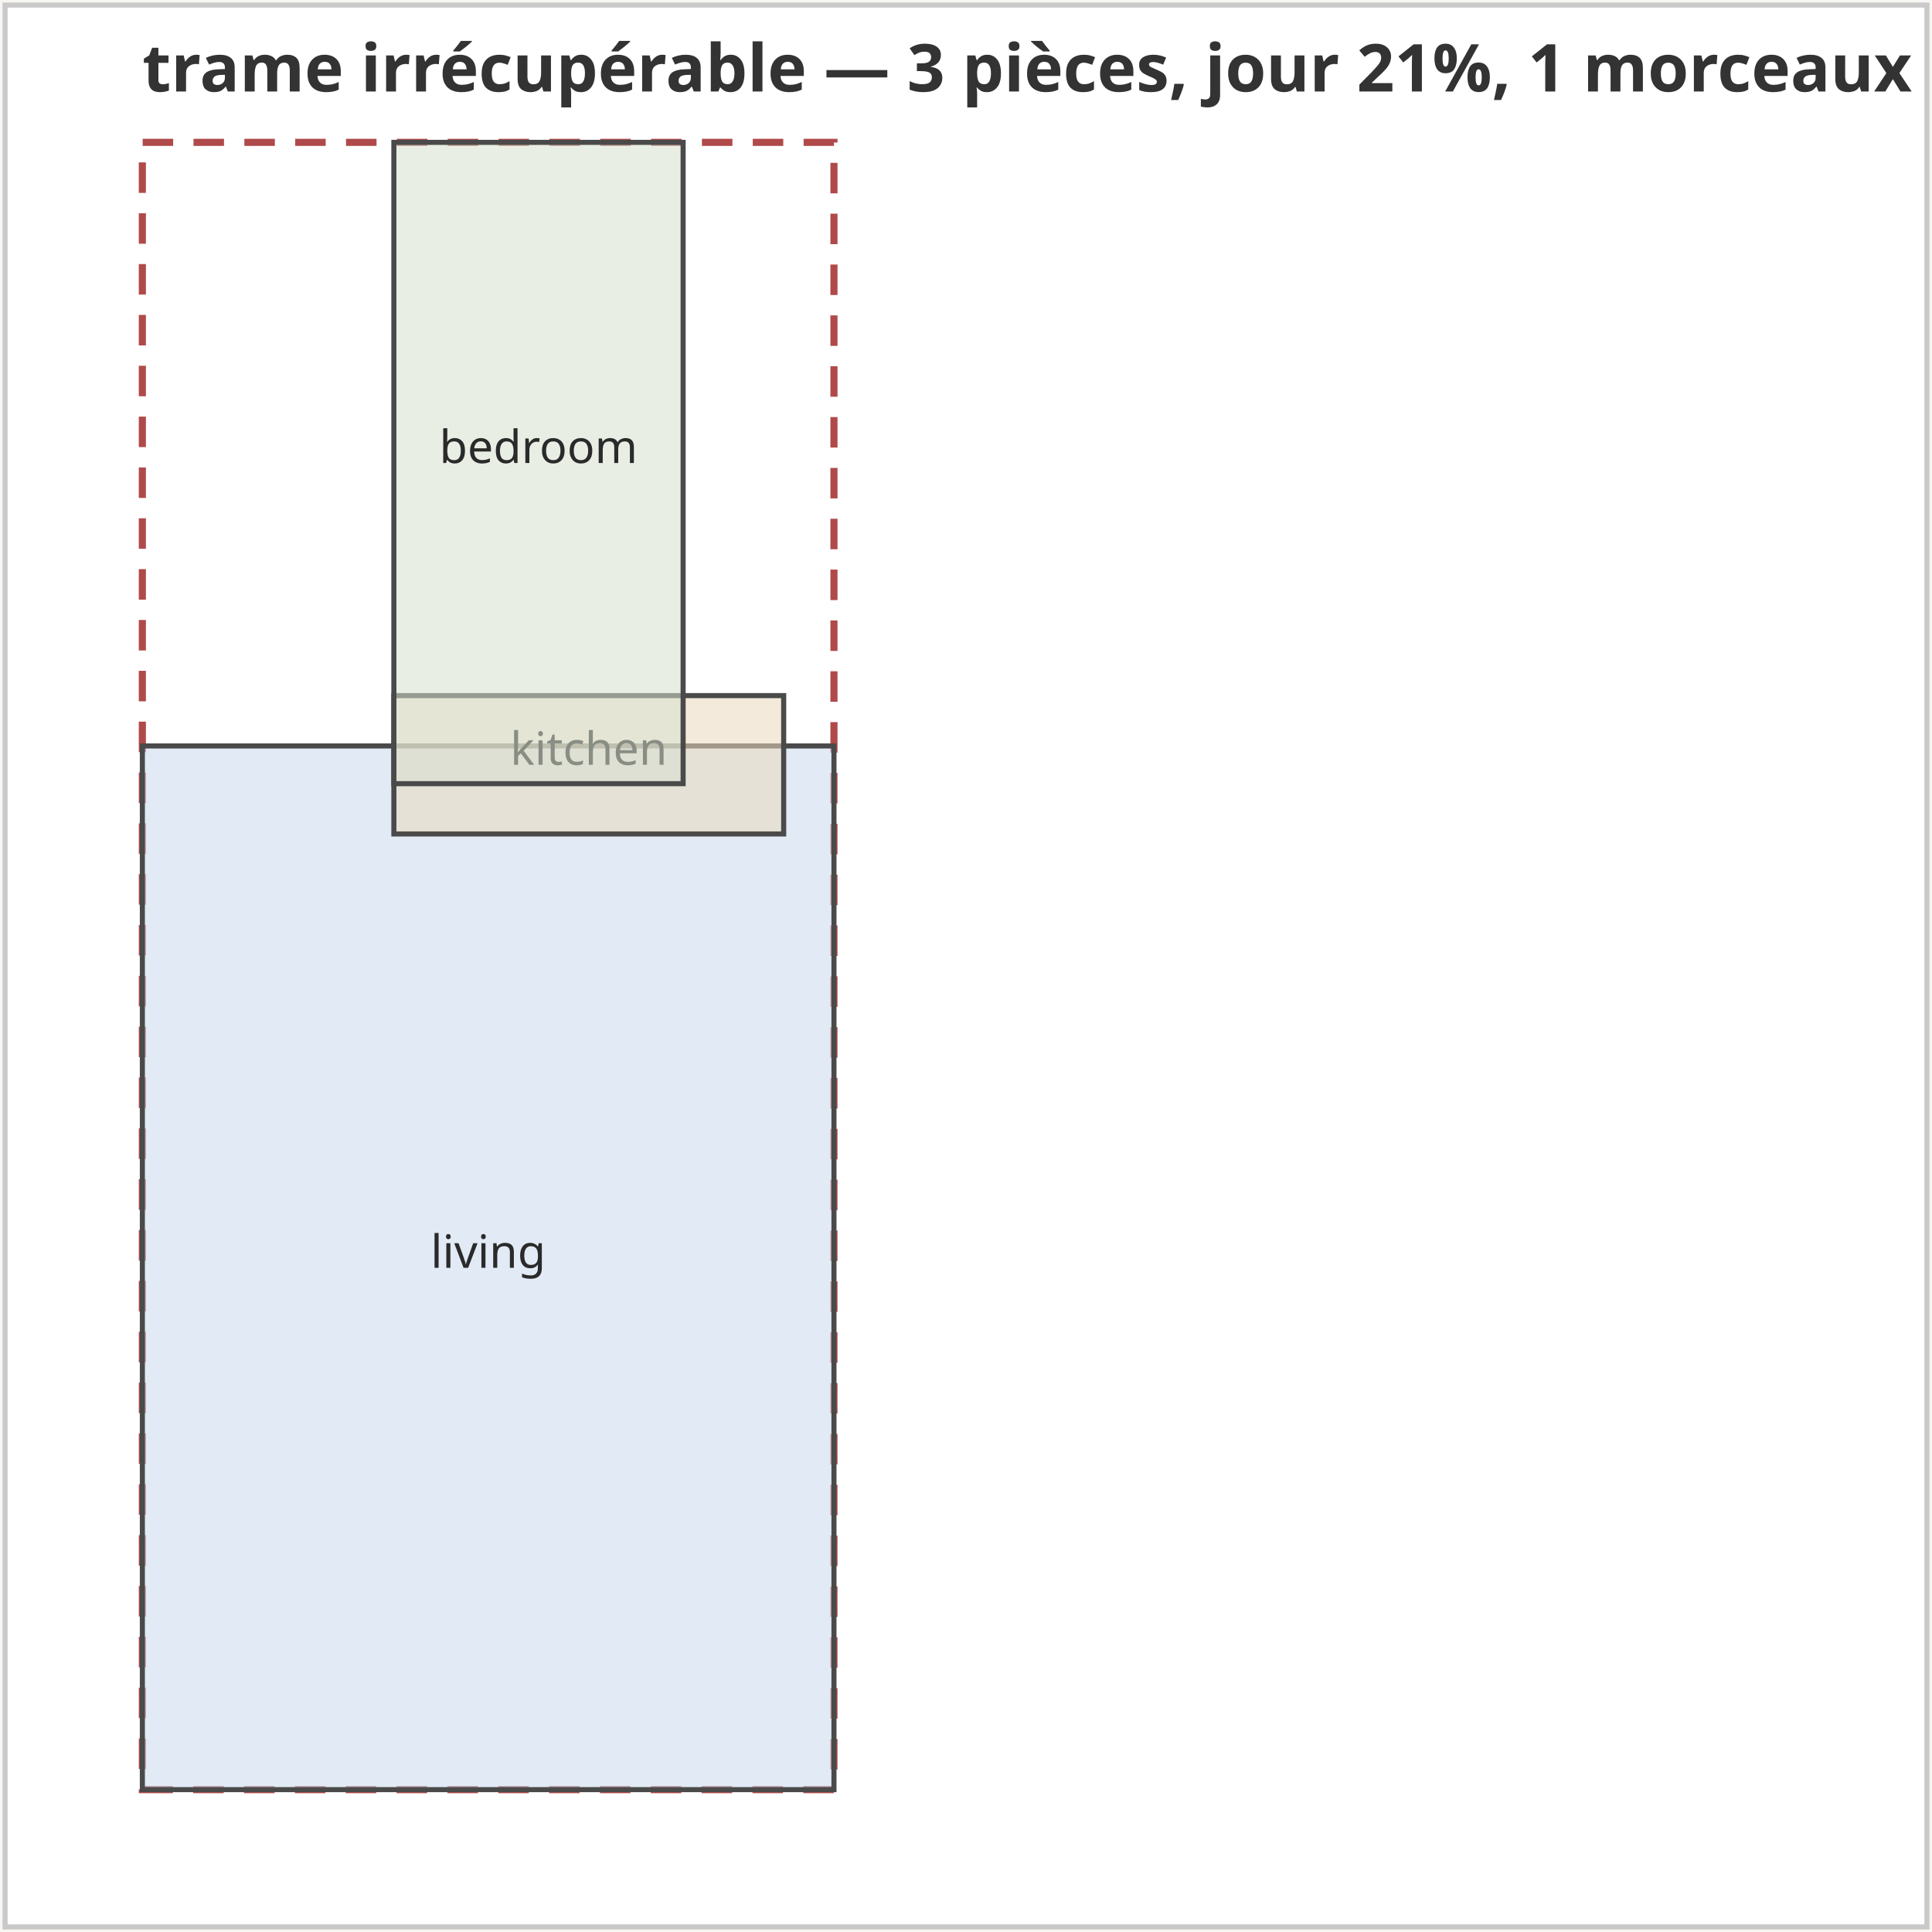
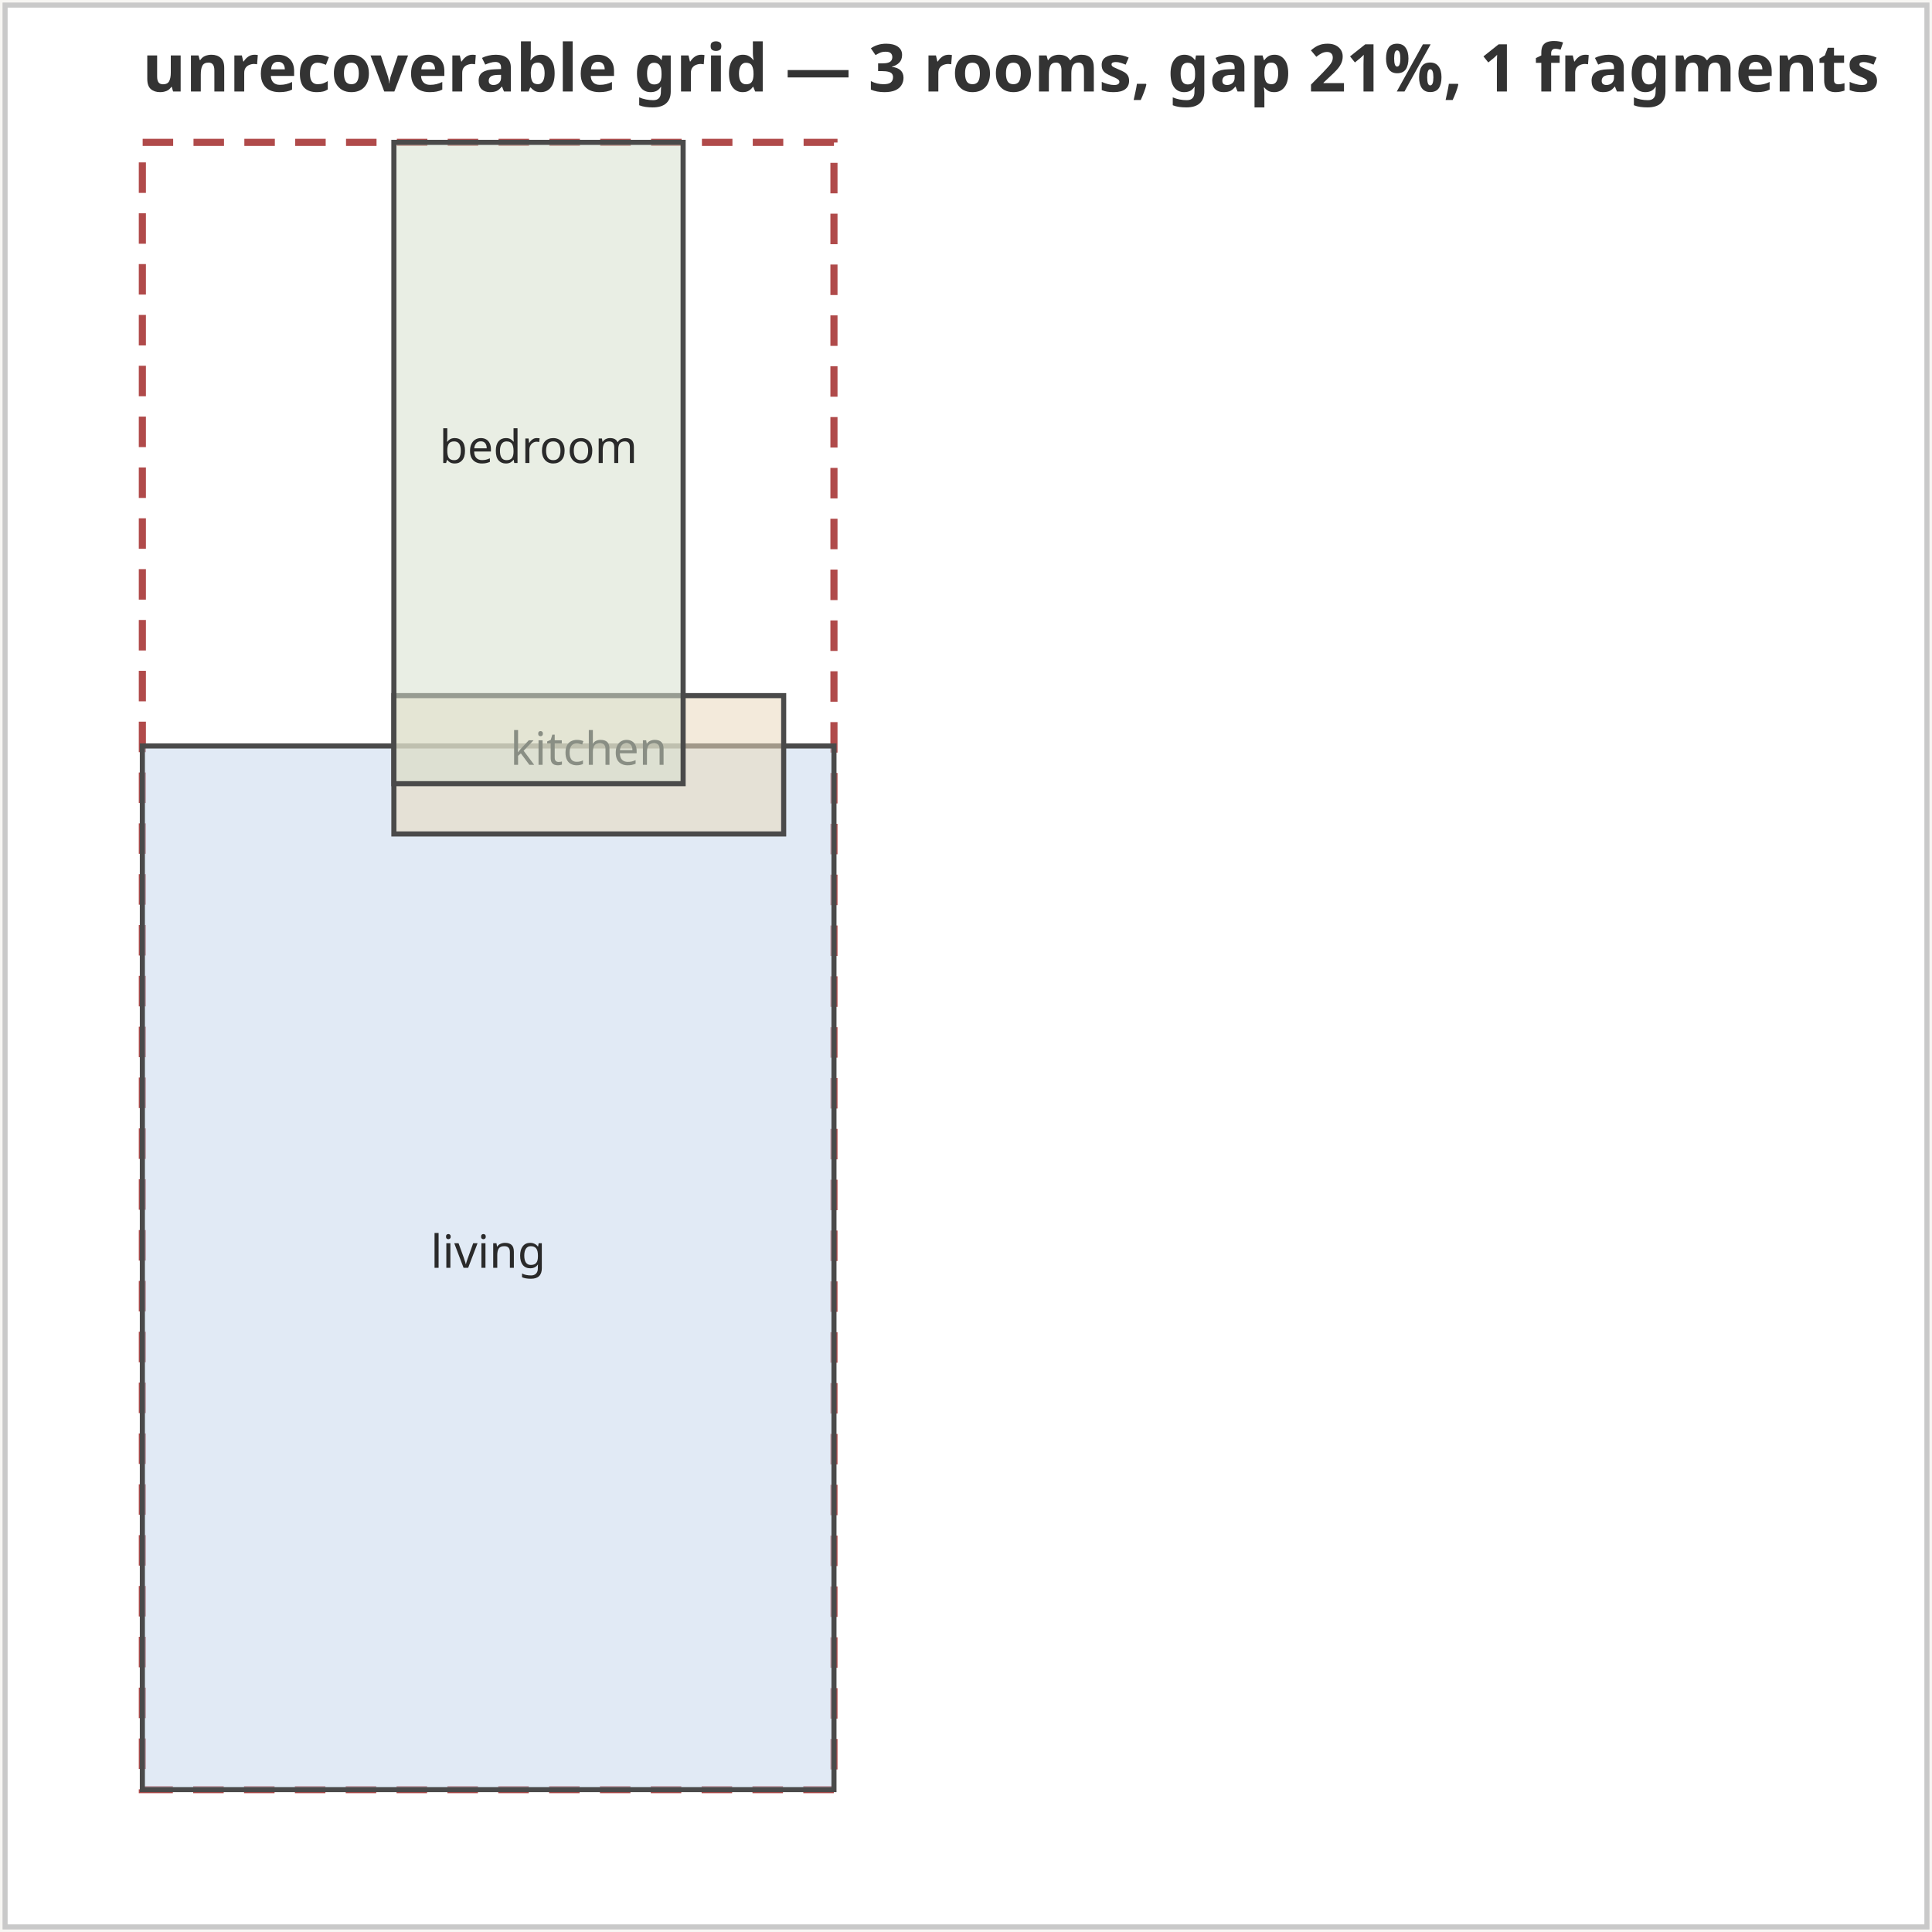
<svg xmlns="http://www.w3.org/2000/svg" width="380" height="380" viewBox="0 0 380 380">
  <rect width="380" height="380" fill="#f7f6f3" />
  <rect x="1.0" y="1" width="378.0" height="378.0" fill="#ffffff" stroke="#c9c9c9" stroke-width="1" />
-   <text x="28.0" y="18" font-family="system-ui,sans-serif" font-size="13" font-weight="600" fill="#333">trame irrécupérable — 3 pièces, jour 21%, 1 morceaux</text>
+   <text x="28.0" y="18" font-family="system-ui,sans-serif" font-size="13" font-weight="600" fill="#333">unrecoverable grid — 3 rooms, gap 21%, 1 fragments</text>
  <polygon points="28.00,352.00 164.03,352.00 164.03,28.00 28.00,28.00" fill="none" stroke="#b04a4a" stroke-width="1.4" stroke-dasharray="6 4" />
  <rect x="28.00" y="146.72" width="136.03" height="205.28" fill="#c8d9ec" fill-opacity="0.55" stroke="#4a4a4a" stroke-width="1" />
  <text x="96.02" y="249.36" text-anchor="middle" font-family="system-ui,sans-serif" font-size="9" fill="#2a2a2a">living</text>
  <rect x="77.47" y="136.82" width="76.67" height="27.21" fill="#e8d9bd" fill-opacity="0.55" stroke="#4a4a4a" stroke-width="1" />
  <text x="115.80" y="150.43" text-anchor="middle" font-family="system-ui,sans-serif" font-size="9" fill="#2a2a2a">kitchen</text>
  <rect x="77.47" y="28.00" width="56.89" height="126.14" fill="#d6e0cd" fill-opacity="0.55" stroke="#4a4a4a" stroke-width="1" />
  <text x="105.91" y="91.07" text-anchor="middle" font-family="system-ui,sans-serif" font-size="9" fill="#2a2a2a">bedroom</text>
</svg>
